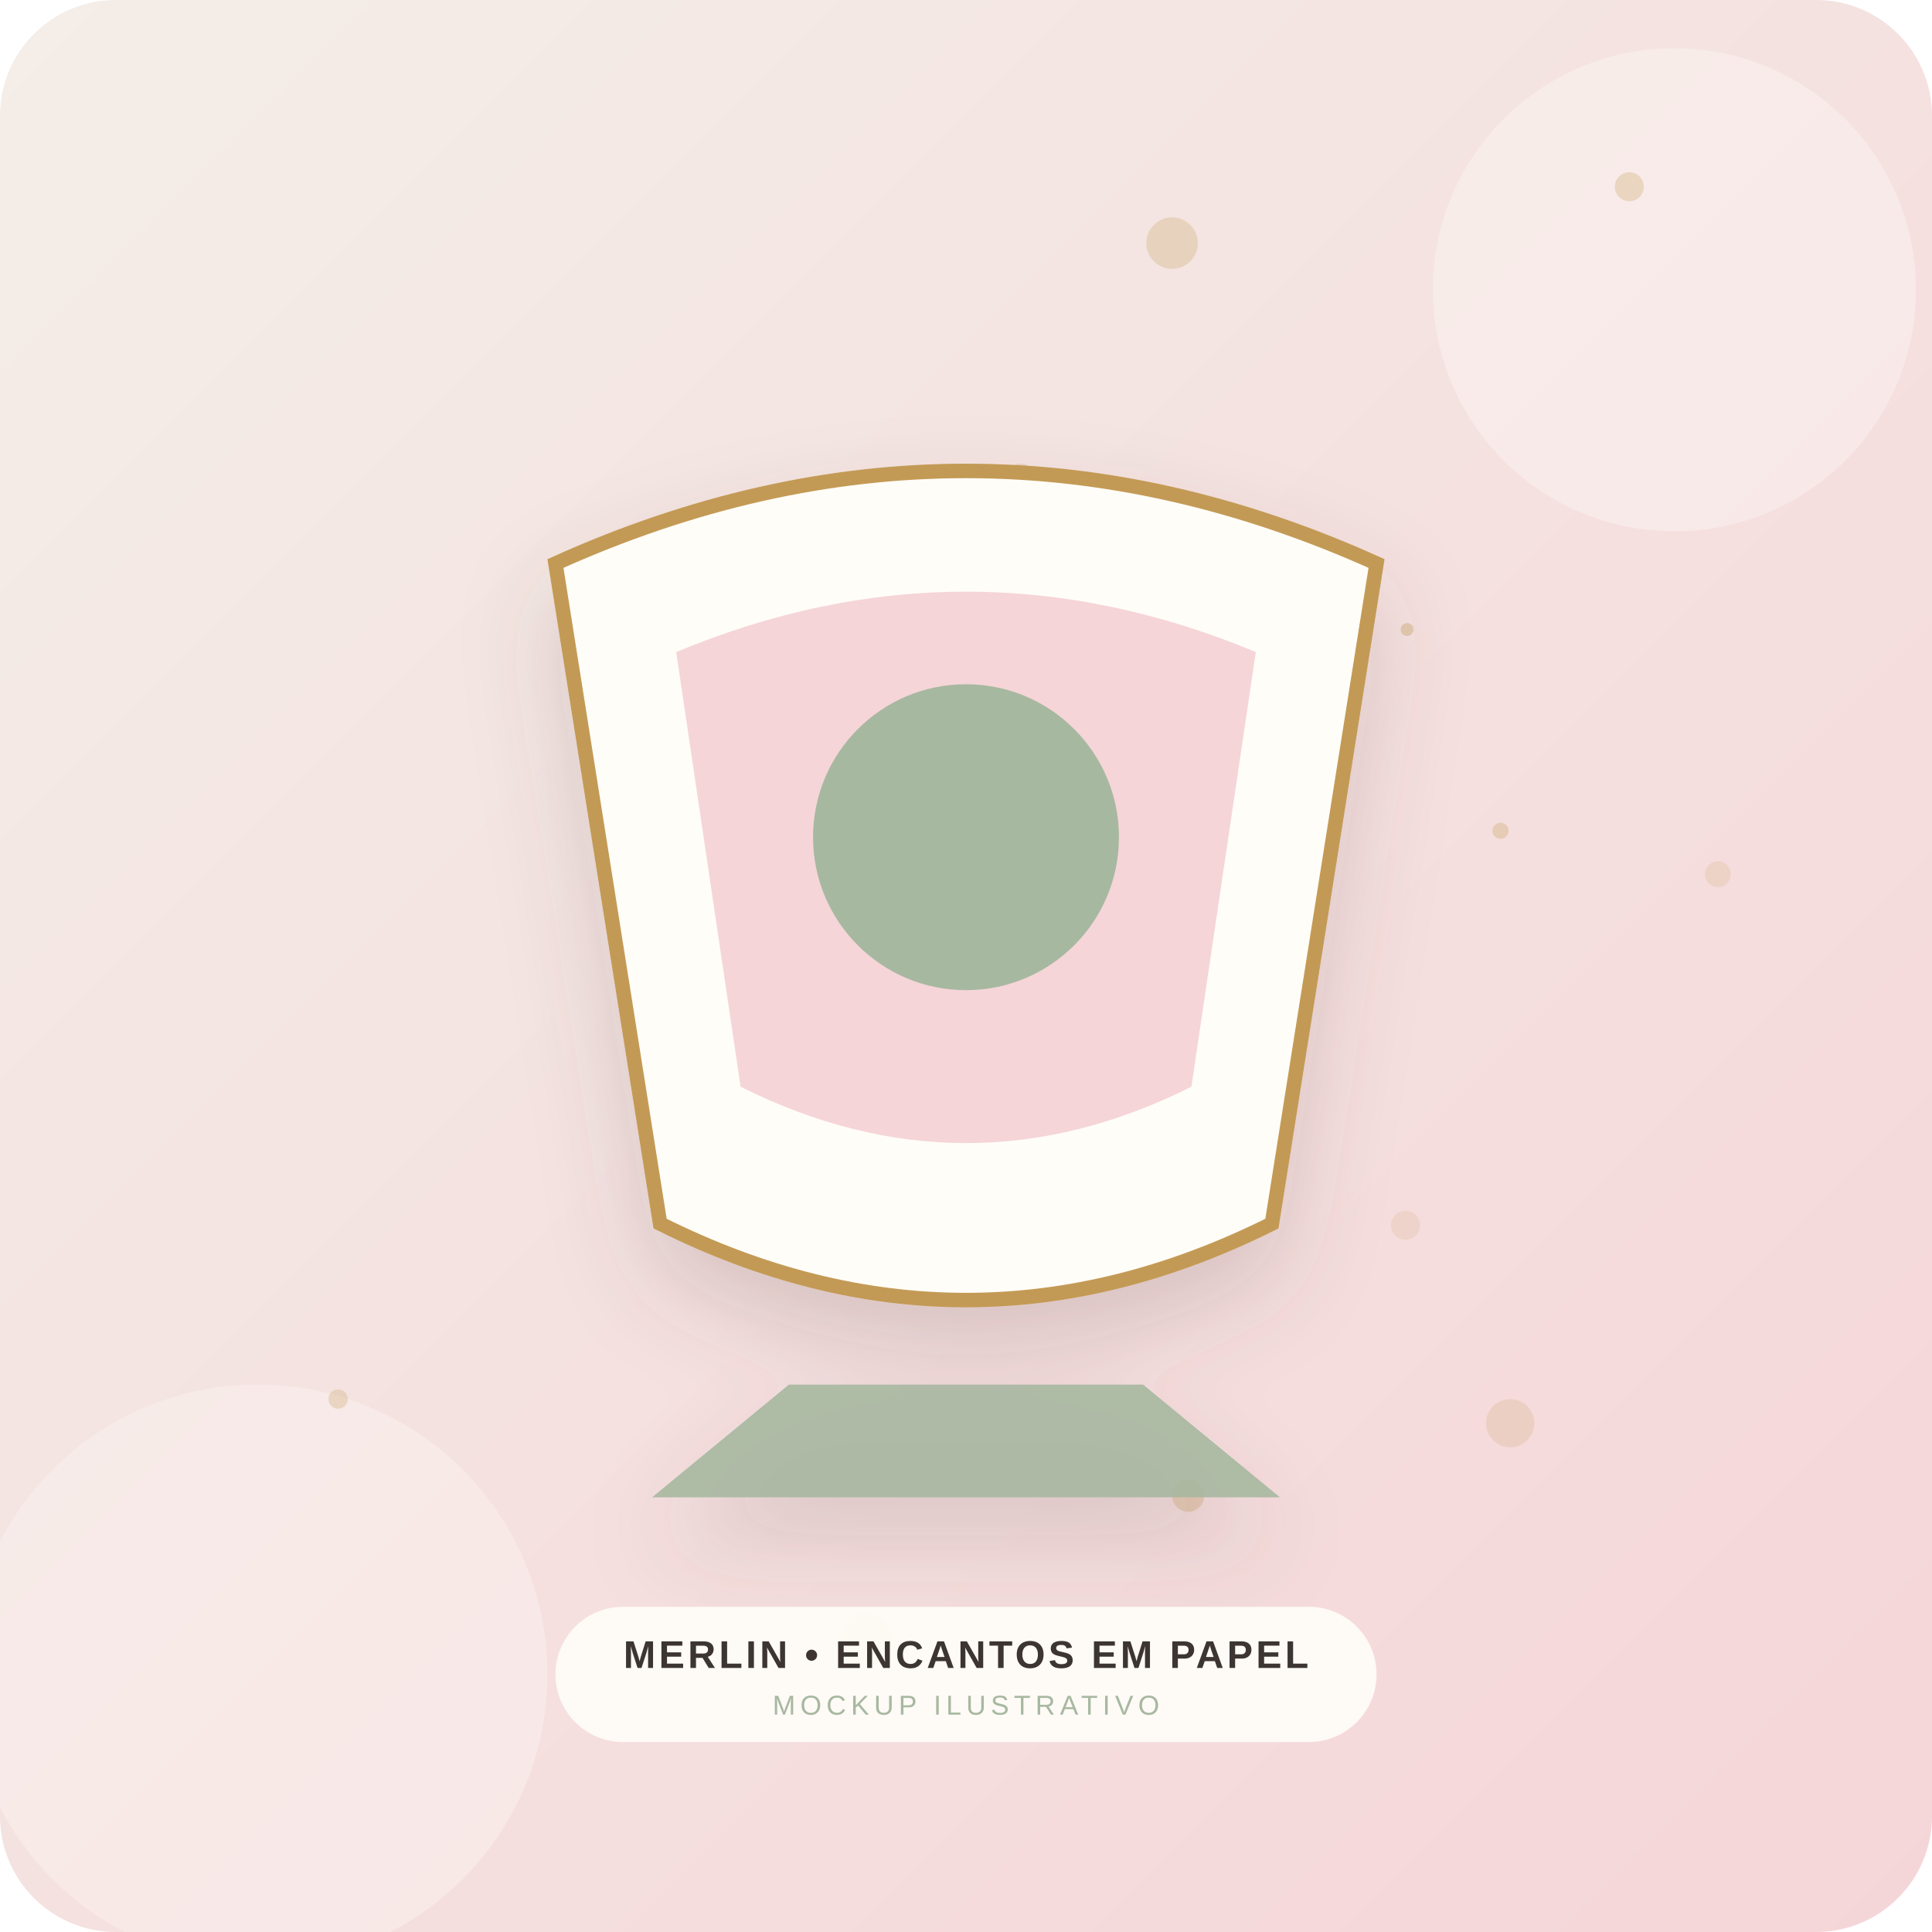
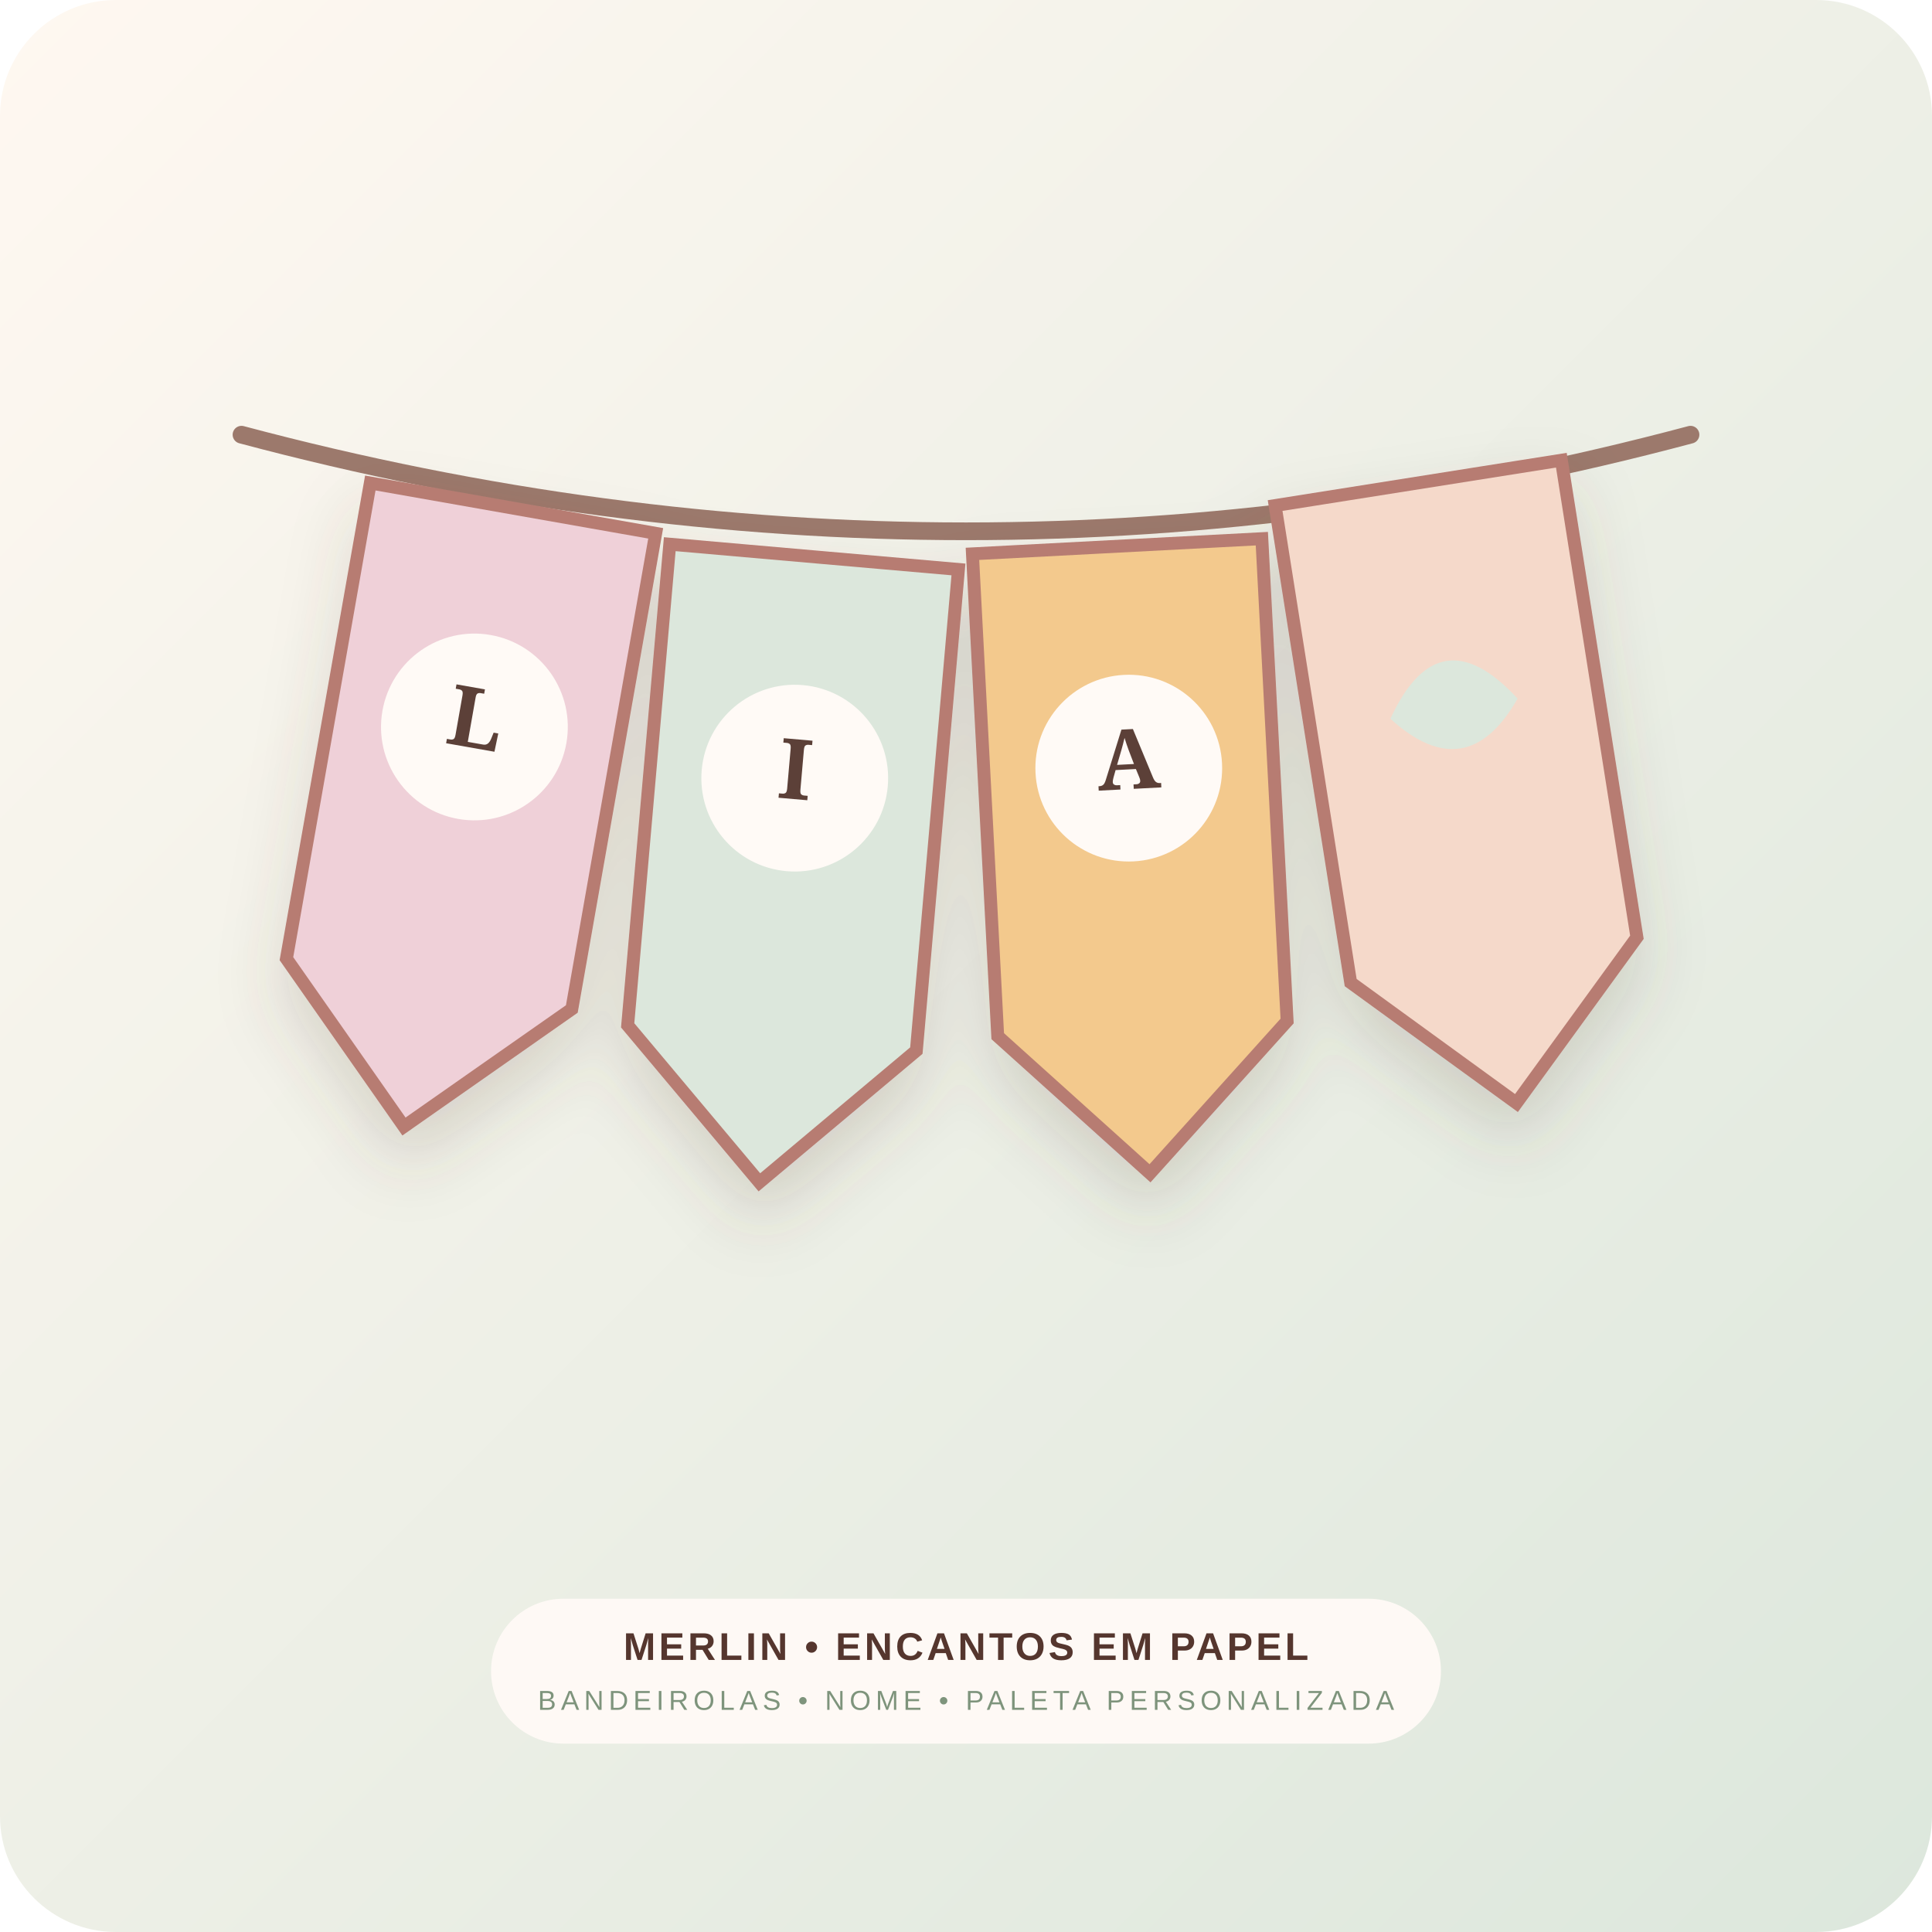
<svg xmlns="http://www.w3.org/2000/svg" viewBox="0 0 1200 1200" role="img" aria-label="Bandeirola Personalizada">
  <defs>
-     <linearGradient id="bg" x1="0" y1="0" x2="1" y2="1">
-       <stop stop-color="#f4eee8" />
-       <stop offset="1" stop-color="#f5d5d8" />
+     <linearGradient id="bg" x1="0" x2="1" y2="1">
+       <stop stop-color="#fff8f1" />
+       <stop offset="1" stop-color="#dce7dc" />
    </linearGradient>
-     <filter id="shadow" x="-30%" y="-30%" width="160%" height="160%">
-       <feDropShadow dx="0" dy="28" stdDeviation="28" flood-color="#604b43" flood-opacity=".18" />
+     <filter id="s" x="-30%" y="-30%" width="160%" height="170%">
+       <feDropShadow dx="0" dy="21" stdDeviation="20" flood-color="#5b4841" flood-opacity=".18" />
    </filter>
  </defs>
  <rect width="1200" height="1200" rx="72" fill="url(#bg)" />
-   <circle cx="1040" cy="180" r="150" fill="#fffdf8" opacity=".35" />
-   <circle cx="160" cy="1040" r="180" fill="#fffdf8" opacity=".3" />
-   <circle cx="738" cy="929" r="10" fill="#c39a55" opacity="0.29" />
-   <circle cx="634" cy="297" r="9" fill="#c39a55" opacity="0.26" />
-   <circle cx="1012" cy="116" r="9" fill="#c39a55" opacity="0.28" />
-   <circle cx="793" cy="506" r="10" fill="#c39a55" opacity="0.17" />
-   <circle cx="938" cy="884" r="15" fill="#c39a55" opacity="0.18" />
-   <circle cx="752" cy="599" r="15" fill="#c39a55" opacity="0.31" />
-   <circle cx="874" cy="391" r="4" fill="#c39a55" opacity="0.36" />
-   <circle cx="932" cy="516" r="5" fill="#c39a55" opacity="0.30" />
-   <circle cx="210" cy="869" r="6" fill="#c39a55" opacity="0.26" />
-   <circle cx="1067" cy="543" r="8" fill="#c39a55" opacity="0.17" />
-   <circle cx="728" cy="151" r="16" fill="#c39a55" opacity="0.26" />
-   <circle cx="873" cy="761" r="9" fill="#c39a55" opacity="0.15" />
-   <circle cx="538" cy="1018" r="16" fill="#c39a55" opacity="0.21" />
-   <circle cx="565" cy="482" r="16" fill="#c39a55" opacity="0.16" />
-   <g filter="url(#shadow)">
-     <path d="M345 350 Q600 235 855 350 L790 760 Q600 855 410 760 Z" fill="#fffdf8" stroke="#c39a55" stroke-width="9" />
-     <path d="M420 405 Q600 330 780 405 L740 675 Q600 745 460 675 Z" fill="#f5d5d8" />
-     <circle cx="600" cy="520" r="95" fill="#a7b8a0" />
-     <path d="M490 860 h220 l85 70 H405Z" fill="#a7b8a0" opacity=".9" />
+   <path d="M150 270q450 120 900 0" fill="none" stroke="#9c796c" stroke-width="11" stroke-linecap="round" />
+   <g filter="url(#s)">
+     <g transform="translate(230 300) rotate(10)">
+       <path d="M0 0h180v300L90 390 0 300Z" fill="#efd0d8" stroke="#b77c72" stroke-width="8" />
+       <circle cx="90" cy="138" r="58" fill="#fffaf6" />
+       <text x="90" y="151" text-anchor="middle" fill="#5c4038" font-family="Georgia,serif" font-size="52" font-weight="700">L</text>
+     </g>
+     <g transform="translate(416 338) rotate(5)">
+       <path d="M0 0h180v300L90 390 0 300Z" fill="#dce7dc" stroke="#b77c72" stroke-width="8" />
+       <circle cx="90" cy="138" r="58" fill="#fffaf6" />
+       <text x="90" y="151" text-anchor="middle" fill="#5c4038" font-family="Georgia,serif" font-size="52" font-weight="700">I</text>
+     </g>
+     <g transform="translate(604 344) rotate(-3)">
+       <path d="M0 0h180v300L90 390 0 300Z" fill="#f3c98d" stroke="#b77c72" stroke-width="8" />
+       <circle cx="90" cy="138" r="58" fill="#fffaf6" />
+       <text x="90" y="151" text-anchor="middle" fill="#5c4038" font-family="Georgia,serif" font-size="52" font-weight="700">A</text>
+     </g>
+     <g transform="translate(792 314) rotate(-9)">
+       <path d="M0 0h180v300L90 390 0 300Z" fill="#f5d9ca" stroke="#b77c72" stroke-width="8" />
+       <path d="M50 142q40-60 80 0q-40 50-80 0Z" fill="#dce7dc" />
+     </g>
  </g>
-   <g transform="translate(600 1040)" text-anchor="middle">
-     <rect x="-255" y="-42" width="510" height="84" rx="42" fill="#fffdf8" opacity=".91" />
-     <text y="-4" fill="#3c3531" font-family="Arial,Helvetica,sans-serif" font-size="24" font-weight="700" letter-spacing="2">MERLIN • ENCANTOS EM PAPEL</text>
-     <text y="25" fill="#a7b8a0" font-family="Arial,Helvetica,sans-serif" font-size="17" letter-spacing="3">MOCKUP ILUSTRATIVO</text>
+   <g transform="translate(600 1038)" text-anchor="middle">
+     <rect x="-295" y="-45" width="590" height="90" rx="45" fill="#fffaf6" opacity=".96" />
+     <text y="-7" fill="#55362e" font-family="Arial,sans-serif" font-size="24" font-weight="700" letter-spacing="2">MERLIN • ENCANTOS EM PAPEL</text>
+     <text y="24" fill="#7e947c" font-family="Arial,sans-serif" font-size="17" letter-spacing="3">BANDEIROLAS • NOME • PALETA PERSONALIZADA</text>
  </g>
</svg>
